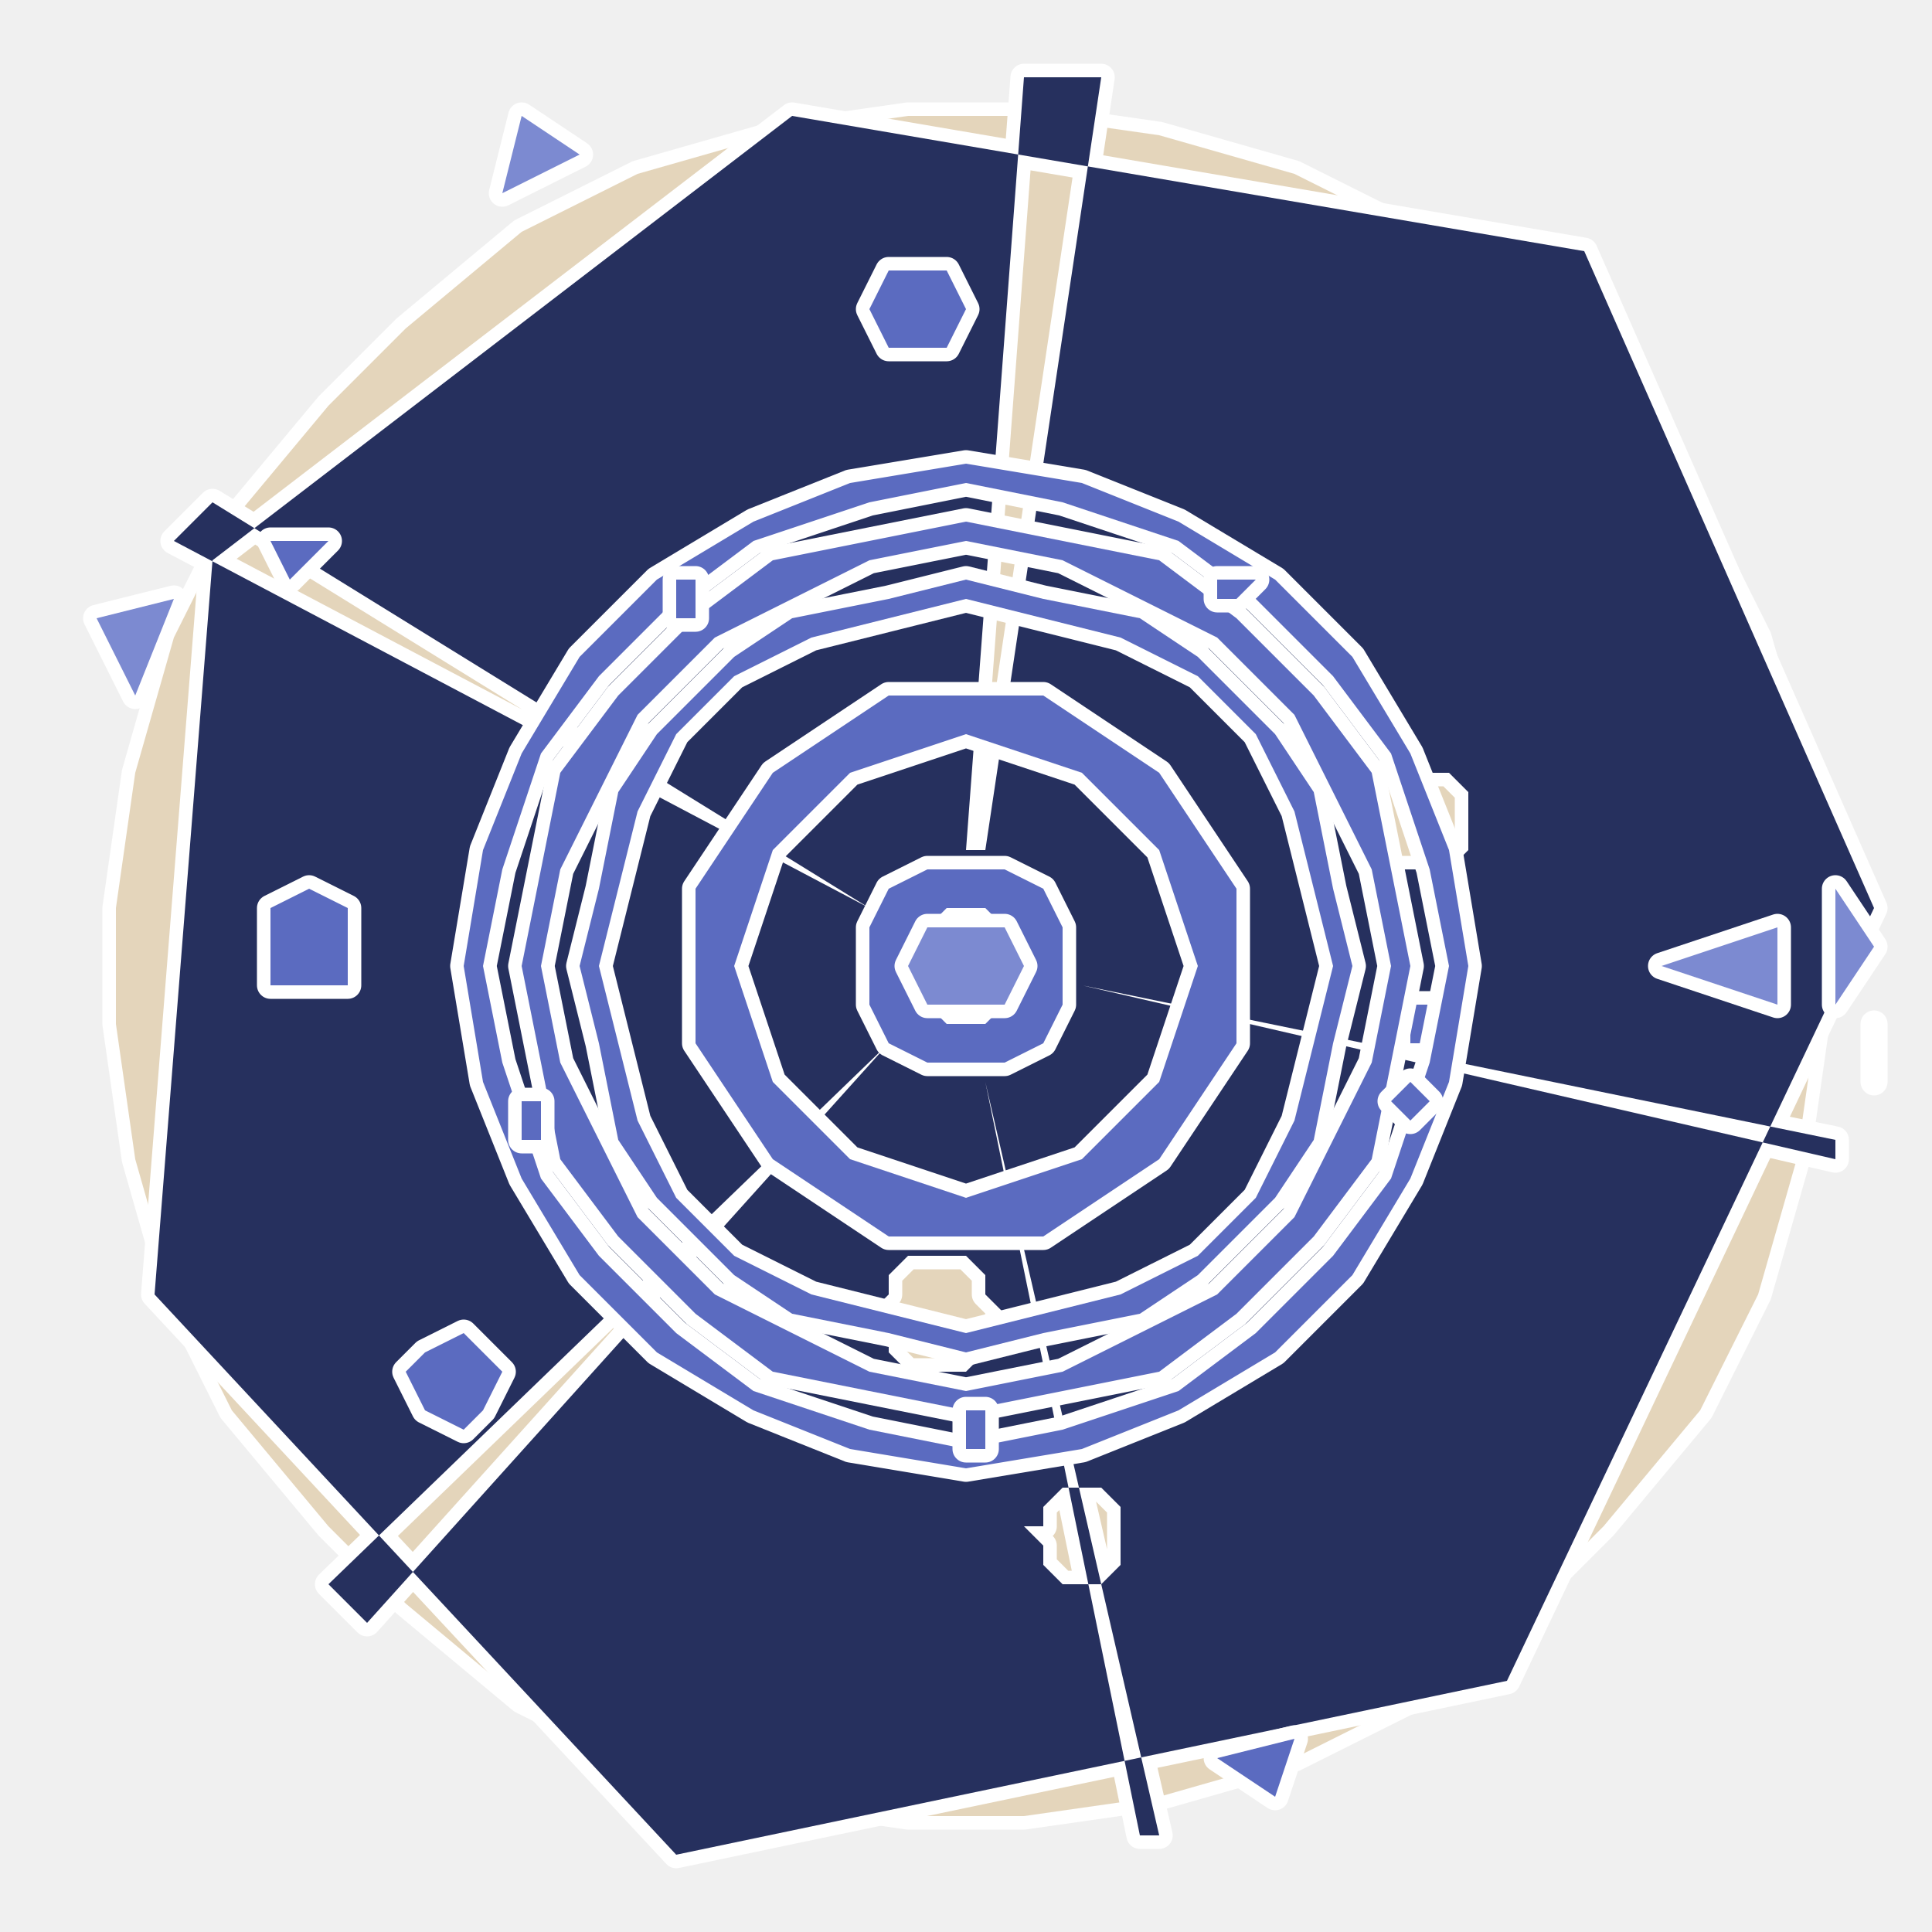
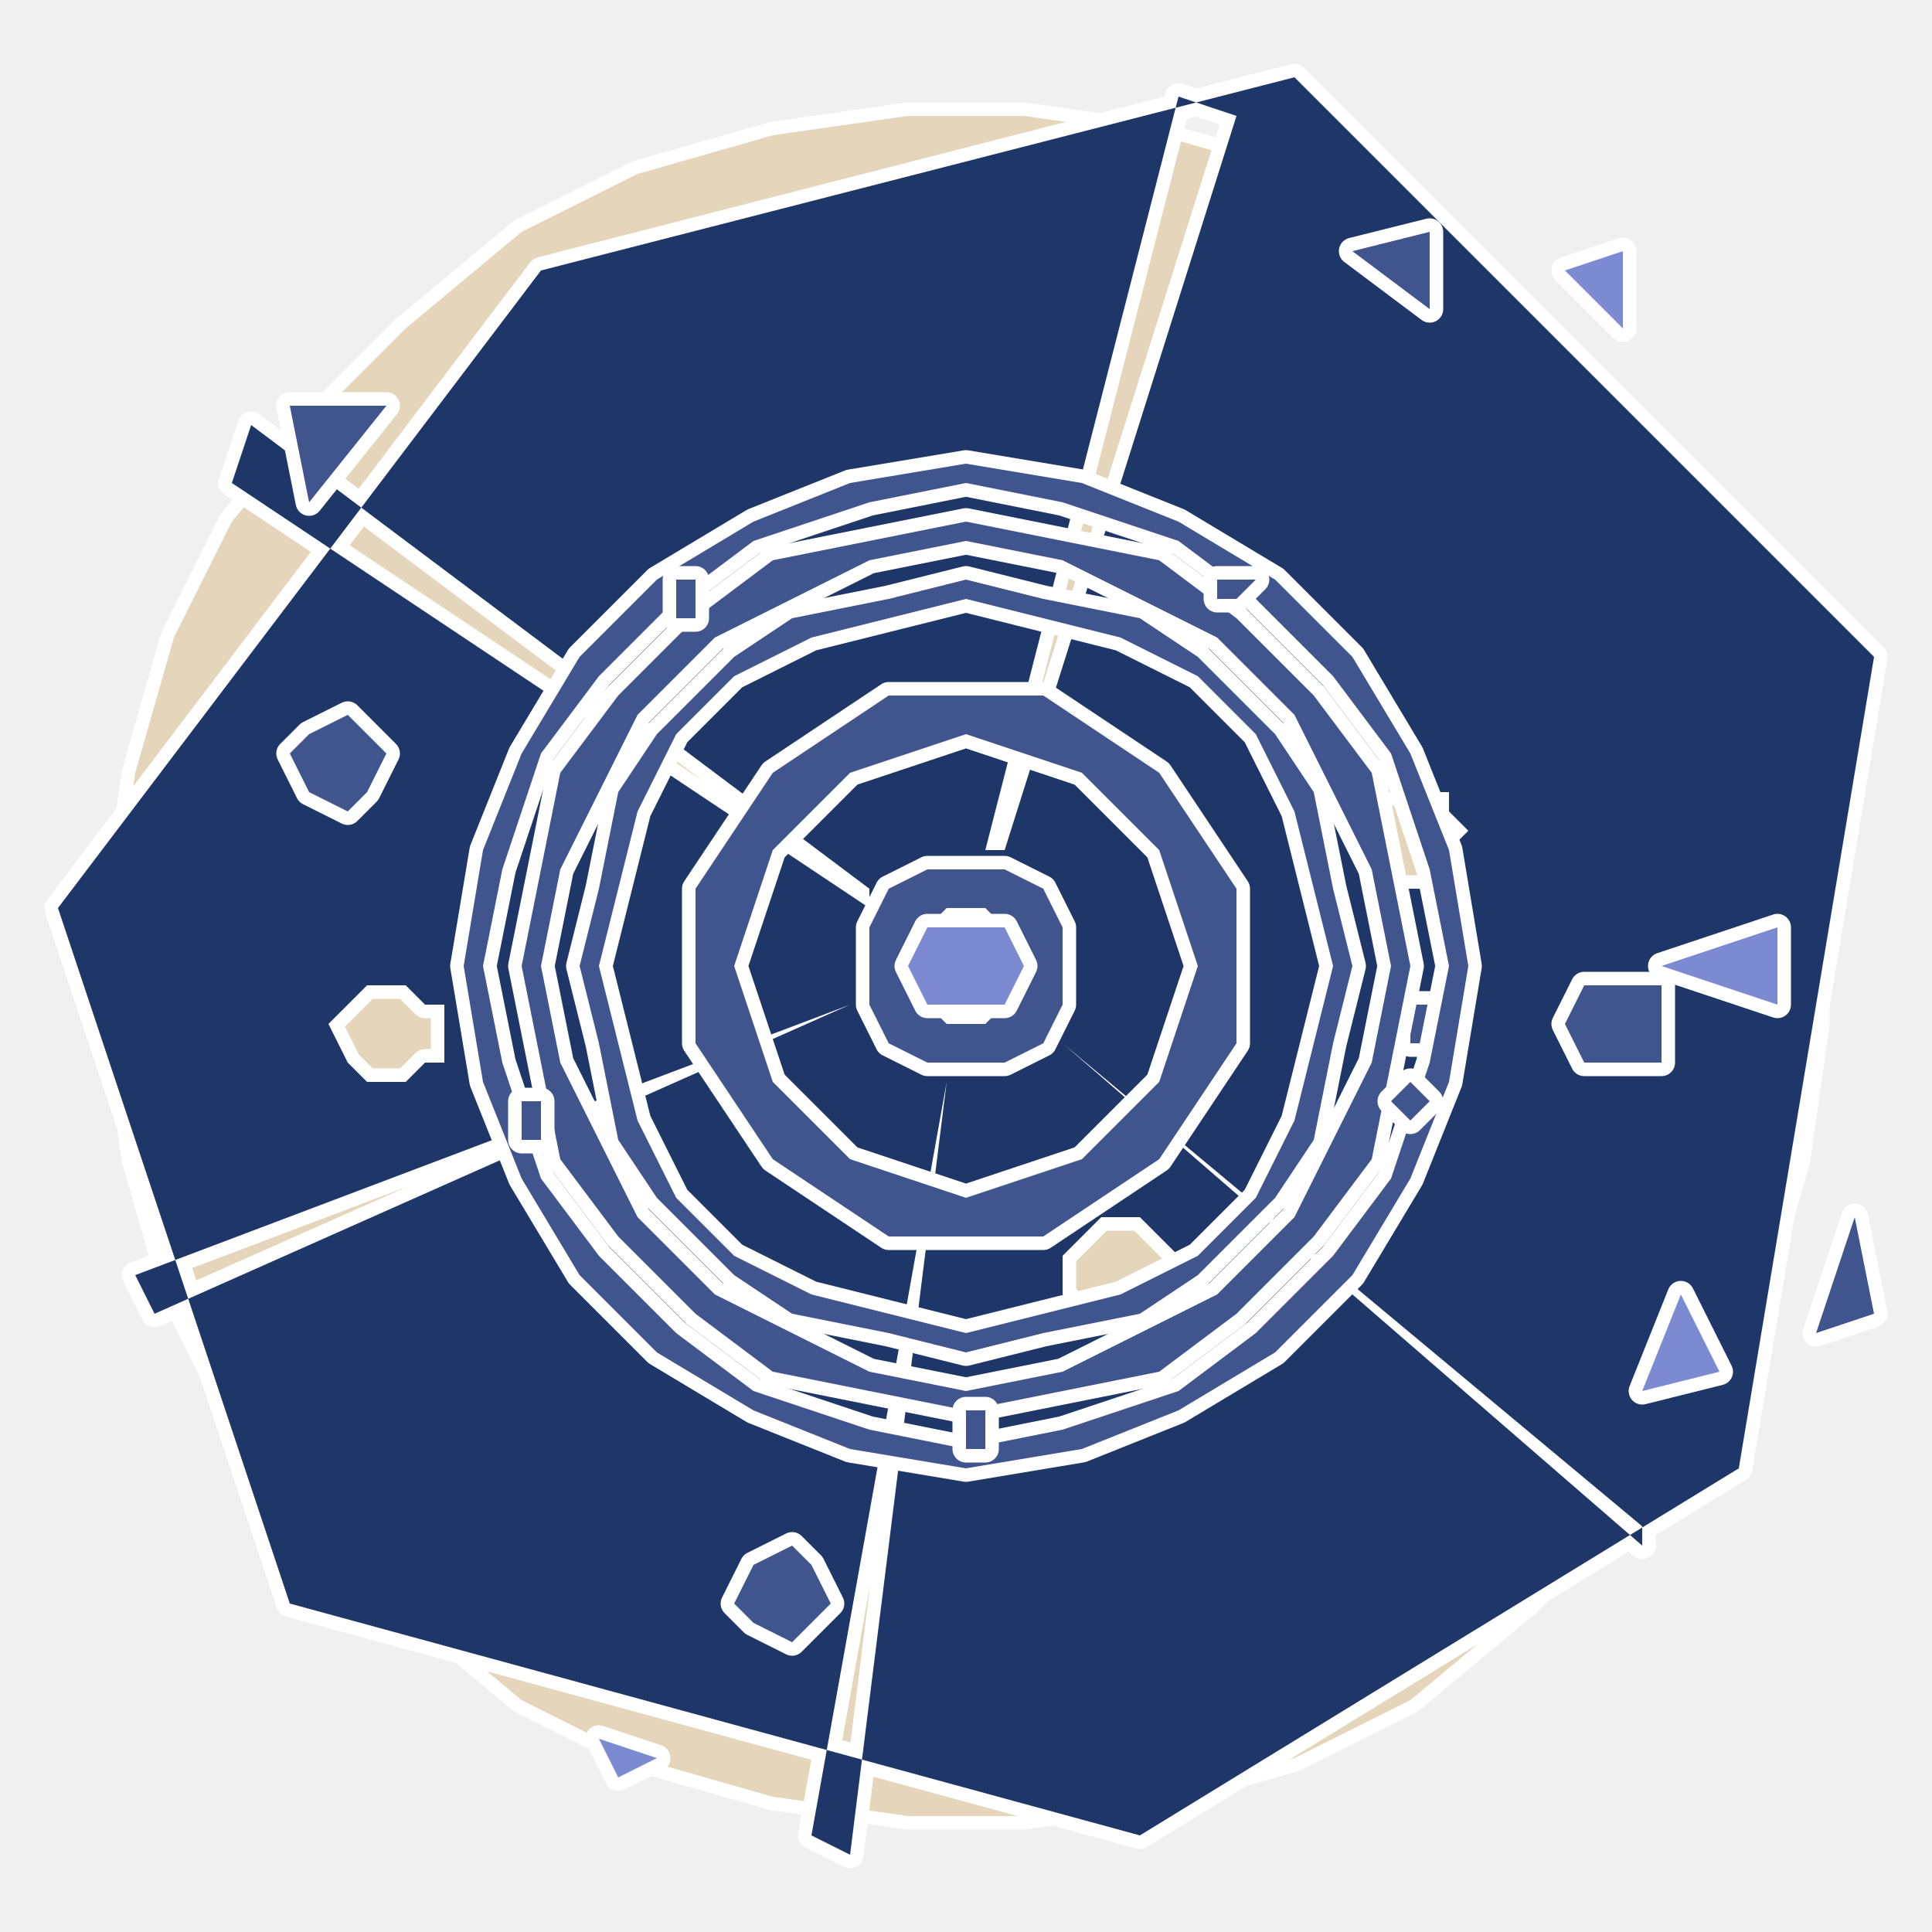
<svg xmlns="http://www.w3.org/2000/svg" viewBox="0 0 100 100" role="img" aria-label="@playform/hook-dsh-search-suggester - spike-star">
  <style>
		@media (prefers-reduced-motion: no-preference) {
			.hook-dsh-search-suggester-scene * { transform-box: view-box; transform-origin: 50% 50%; }
- 		.hook-dsh-search-suggester-counter { animation: hook-dsh-search-suggester-counter 21s linear -1s infinite; }
+ 		.hook-dsh-search-suggester-counter { animation: hook-dsh-search-suggester-counter 26s linear -2s infinite; }
		@keyframes hook-dsh-search-suggester-counter { to { transform: rotate(-360deg); } }
- 		.hook-dsh-search-suggester-breathe { animation: hook-dsh-search-suggester-breathe 7s ease-in-out -1s infinite; }
+ 		.hook-dsh-search-suggester-breathe { animation: hook-dsh-search-suggester-breathe 5s ease-in-out -2s infinite; }
		@keyframes hook-dsh-search-suggester-breathe { 50% { transform: scale(1.06); opacity: 0.85; } }
- 		.hook-dsh-search-suggester-fire { animation: hook-dsh-search-suggester-fire 3.0s ease-in-out infinite; }
+ 		.hook-dsh-search-suggester-fire { animation: hook-dsh-search-suggester-fire 2.9s ease-in-out infinite; }
		@keyframes hook-dsh-search-suggester-fire { 0%, 100% { opacity: 0.35; } 50% { opacity: 1; } }
- 		.hook-dsh-search-suggester-twinkle { animation: hook-dsh-search-suggester-twinkle 12s ease-in-out -1s infinite; }
+ 		.hook-dsh-search-suggester-twinkle { animation: hook-dsh-search-suggester-twinkle 8s ease-in-out -2s infinite; }
		@keyframes hook-dsh-search-suggester-twinkle { 0%, 100% { transform: scale(0.94); opacity: 0.4; } 50% { transform: scale(1.06); opacity: 1; } }
		}
	</style>
  <defs>
    <path id="hook-dsh-search-suggester-0" d="M91,67 L88,73 L83,79 L79,83 L73,88 L67,91 L60,93 L53,94 L47,94 L40,93 L33,91 L27,88 L21,83 L17,79 L12,73 L9,67 L7,60 L6,53 L6,47 L7,40 L9,33 L12,27 L17,21 L21,17 L27,12 L33,9 L40,7 L47,6 L53,6 L60,7 L67,9 L73,12 L79,17 L83,21 L88,27 L91,33 L93,40 L94,47 L94,53 L93,60 Z" />
-     <path id="hook-dsh-search-suggester-1" d="M33,78 L32,80 L30,80 L29,80 L28,78 L29,76 L30,75 L32,76 Z" />
-     <path id="hook-dsh-search-suggester-2" d="M55,84 L54,86 L52,86 L51,86 L50,84 L51,82 L52,82 L54,82 Z" />
-     <path id="hook-dsh-search-suggester-3" d="M97,47 L78,87 L35,96 L8,67 L11,29 L41,6 L82,13 Z M56,51 L95,59 L95,60 L56,51 Z M52,68 L51,69 L51,70 L50,71 L48,71 L47,71 L46,70 L46,69 L45,68 L46,67 L46,66 L47,65 L48,65 L50,65 L51,66 L51,67 Z M51,56 L60,95 L59,95 L51,56 Z M46,54 L19,84 L17,82 L46,54 Z M76,43 L76,44 L75,45 L74,45 L73,45 L72,45 L71,45 L70,44 L70,43 L70,41 L71,40 L72,40 L73,40 L74,40 L75,40 L76,41 Z M45,47 L9,28 L11,26 L45,47 Z M50,44 L53,4 L57,4 L51,44 Z M58,79 L58,80 L58,81 L57,82 L56,82 L55,82 L54,81 L54,80 L53,79 L54,79 L54,78 L55,77 L56,77 L57,77 L58,78 L58,79 Z M54,50 L54,52 L53,53 L52,54 L50,54 L48,54 L47,53 L46,52 L46,50 L46,48 L47,47 L48,46 L50,46 L52,46 L53,47 L54,48 Z" />
-     <path id="hook-dsh-search-suggester-4" d="M50,16 L49,18 L48,18 L46,18 L45,16 L46,14 L48,14 L49,14 Z" />
-     <path id="hook-dsh-search-suggester-5" d="M26,71 L25,73 L24,74 L22,73 L21,71 L22,70 L24,69 L25,70 Z" />
-     <path id="hook-dsh-search-suggester-6" d="M18,49 L18,51 L16,51 L14,51 L14,49 L14,47 L16,46 L18,47 Z" />
+     <path id="hook-dsh-search-suggester-1" d="M70,21 L69,23 L68,23 L66,23 L65,21 L66,19 L68,18 L69,19 Z" />
+     <path id="hook-dsh-search-suggester-2" d="M41,82 L40,84 L38,84 L37,84 L36,82 L37,80 L38,80 L40,80 Z" />
+     <path id="hook-dsh-search-suggester-3" d="M90,76 L59,95 L15,83 L3,47 L28,14 L67,4 L97,34 Z M55,54 L85,79 L85,80 L55,54 Z M61,66 L61,67 L60,68 L59,69 L58,69 L57,69 L56,68 L55,67 L55,66 L55,65 L56,64 L57,63 L58,63 L59,63 L60,64 L61,65 Z M49,56 L44,96 L42,95 L49,56 Z M44,52 L8,68 L7,66 L44,52 Z M76,43 L75,44 L75,45 L74,46 L73,46 L72,46 L71,45 L71,44 L70,43 L71,42 L71,41 L72,41 L73,41 L74,41 L75,41 L75,42 Z M45,47 L12,25 L13,22 L45,46 Z M51,44 L61,5 L64,6 L52,44 Z M23,53 L23,55 L22,55 L21,56 L20,56 L19,56 L18,55 L18,55 L17,53 L18,52 L18,52 L19,51 L20,51 L21,51 L22,52 L23,52 Z M54,50 L54,52 L53,53 L52,54 L50,54 L48,54 L47,53 L46,52 L46,50 L46,48 L47,47 L48,46 L50,46 L52,46 L53,47 L54,48 Z" />
+     <path id="hook-dsh-search-suggester-4" d="M43,83 L42,84 L41,85 L39,84 L38,83 L39,81 L41,80 L42,81 Z" />
+     <path id="hook-dsh-search-suggester-5" d="M86,53 L86,55 L84,55 L82,55 L81,53 L82,51 L84,51 L86,51 Z" />
+     <path id="hook-dsh-search-suggester-6" d="M20,39 L19,41 L18,42 L16,41 L15,39 L16,38 L18,37 L19,38 Z" />
    <path id="hook-dsh-search-suggester-7" d="M64,50 L64,54 L62,57 L60,60 L57,62 L54,64 L50,64 L46,64 L43,62 L40,60 L38,57 L36,54 L36,50 L36,46 L38,43 L40,40 L43,38 L46,36 L50,36 L54,36 L57,38 L60,40 L62,43 L64,46 Z M62,50 L61,53 L60,56 L58,58 L56,60 L53,61 L50,62 L47,61 L44,60 L42,58 L40,56 L39,53 L38,50 L39,47 L40,44 L42,42 L44,40 L47,39 L50,38 L53,39 L56,40 L58,42 L60,44 L61,47 Z" />
    <path id="hook-dsh-search-suggester-8" d="M55,50 L55,52 L54,54 L52,55 L50,55 L48,55 L46,54 L45,52 L45,50 L45,48 L46,46 L48,45 L50,45 L52,45 L54,46 L55,48 Z M53,50 L53,51 L52,52 L51,53 L50,53 L49,53 L48,52 L47,51 L47,50 L47,49 L48,48 L49,47 L50,47 L51,47 L52,48 L53,49 Z" />
    <path id="hook-dsh-search-suggester-9" d="M75,53 L74,54 L73,54 L73,53 L73,52 L74,52 Z" />
    <path id="hook-dsh-search-suggester-10" d="M92,48 L86,50 L92,52 Z" />
    <path id="hook-dsh-search-suggester-11" d="M70,50 L69,54 L68,59 L66,62 L62,66 L59,68 L54,69 L50,70 L46,69 L41,68 L38,66 L34,62 L32,59 L31,54 L30,50 L31,46 L32,41 L34,38 L38,34 L41,32 L46,31 L50,30 L54,31 L59,32 L62,34 L66,38 L68,41 L69,46 Z M69,50 L68,54 L67,58 L65,62 L62,65 L58,67 L54,68 L50,69 L46,68 L42,67 L38,65 L35,62 L33,58 L32,54 L31,50 L32,46 L33,42 L35,38 L38,35 L42,33 L46,32 L50,31 L54,32 L58,33 L62,35 L65,38 L67,42 L68,46 Z" />
    <path id="hook-dsh-search-suggester-12" d="M73,50 L72,55 L71,60 L68,64 L64,68 L60,71 L55,72 L50,73 L45,72 L40,71 L36,68 L32,64 L29,60 L28,55 L27,50 L28,45 L29,40 L32,36 L36,32 L40,29 L45,28 L50,27 L55,28 L60,29 L64,32 L68,36 L71,40 L72,45 Z M72,50 L71,55 L69,59 L67,63 L63,67 L59,69 L55,71 L50,72 L45,71 L41,69 L37,67 L33,63 L31,59 L29,55 L28,50 L29,45 L31,41 L33,37 L37,33 L41,31 L45,29 L50,28 L55,29 L59,31 L63,33 L67,37 L69,41 L71,45 Z" />
    <path id="hook-dsh-search-suggester-13" d="M76,50 L75,56 L73,61 L70,66 L66,70 L61,73 L56,75 L50,76 L44,75 L39,73 L34,70 L30,66 L27,61 L25,56 L24,50 L25,44 L27,39 L30,34 L34,30 L39,27 L44,25 L50,24 L56,25 L61,27 L66,30 L70,34 L73,39 L75,44 Z M75,50 L74,55 L72,61 L69,65 L65,69 L61,72 L55,74 L50,75 L45,74 L39,72 L35,69 L31,65 L28,61 L26,55 L25,50 L26,45 L28,39 L31,35 L35,31 L39,28 L45,26 L50,25 L55,26 L61,28 L65,31 L69,35 L72,39 L74,45 Z" />
-     <path id="hook-dsh-search-suggester-14" d="M97,53 L97,55 L97,56 Z" />
+     <path id="hook-dsh-search-suggester-14" d="M96,63 L97,68 L94,69 Z" />
    <path id="hook-dsh-search-suggester-15" d="M74,57 L73,58 L73,58 L72,57 L73,56 L73,56 Z" />
-     <path id="hook-dsh-search-suggester-16" d="M26,10 L27,6 L30,8 Z" />
+     <path id="hook-dsh-search-suggester-16" d="M81,14 L84,13 L84,17 Z" />
    <path id="hook-dsh-search-suggester-17" d="M51,74 L51,75 L50,75 L50,74 L50,73 L51,73 Z" />
-     <path id="hook-dsh-search-suggester-18" d="M67,90 L66,93 L63,91 Z" />
+     <path id="hook-dsh-search-suggester-18" d="M70,13 L74,12 L74,16 Z" />
    <path id="hook-dsh-search-suggester-19" d="M28,58 L28,59 L27,59 L27,58 L27,57 L28,57 Z" />
-     <path id="hook-dsh-search-suggester-20" d="M95,46 L97,49 L95,52 Z" />
+     <path id="hook-dsh-search-suggester-20" d="M34,91 L32,92 L31,90 Z" />
    <path id="hook-dsh-search-suggester-21" d="M36,31 L36,32 L35,32 L35,31 L35,30 L36,30 Z" />
-     <path id="hook-dsh-search-suggester-22" d="M15,30 L14,28 L17,28 Z" />
+     <path id="hook-dsh-search-suggester-22" d="M16,26 L15,21 L20,21 Z" />
    <path id="hook-dsh-search-suggester-23" d="M65,30 L64,31 L63,31 L63,30 L63,30 L64,30 Z" />
-     <path id="hook-dsh-search-suggester-24" d="M7,36 L5,32 L9,31 Z" />
+     <path id="hook-dsh-search-suggester-24" d="M87,67 L89,71 L85,72 Z" />
    <path id="hook-dsh-search-suggester-25" d="M53,50 L52,52 L51,52 L49,52 L48,52 L47,50 L48,48 L49,48 L51,48 L52,48 Z" />
  </defs>
  <g class="hook-dsh-search-suggester-scene">
    <g fill="#E4D5BB" fill-opacity="1" fill-rule="evenodd" stroke="#ffffff" stroke-width="1.4" stroke-linejoin="round" paint-order="stroke fill">
      <use class="hook-dsh-search-suggester-breathe" href="#hook-dsh-search-suggester-0" />
    </g>
-     <g fill="#5B6BC0" fill-opacity="1" fill-rule="evenodd" stroke="#ffffff" stroke-width="1.4" stroke-linejoin="round" paint-order="stroke fill">
-       <use class="hook-dsh-search-suggester-fire" style="animation-delay:-1.00s" href="#hook-dsh-search-suggester-1" />
-       <use class="hook-dsh-search-suggester-fire" style="animation-delay:-1.18s" href="#hook-dsh-search-suggester-2" />
+     <g fill="#40548D" fill-opacity="1" fill-rule="evenodd" stroke="#ffffff" stroke-width="1.4" stroke-linejoin="round" paint-order="stroke fill">
+       <use class="hook-dsh-search-suggester-fire" style="animation-delay:-2.00s" href="#hook-dsh-search-suggester-1" />
+       <use class="hook-dsh-search-suggester-fire" style="animation-delay:-2.18s" href="#hook-dsh-search-suggester-2" />
    </g>
-     <g fill="#26305E" fill-opacity="1" fill-rule="evenodd" stroke="#ffffff" stroke-width="1.4" stroke-linejoin="round" paint-order="stroke fill">
+     <g fill="#1E3768" fill-opacity="1" fill-rule="evenodd" stroke="#ffffff" stroke-width="1.4" stroke-linejoin="round" paint-order="stroke fill">
      <use href="#hook-dsh-search-suggester-3" />
    </g>
-     <g fill="#5B6BC0" fill-opacity="1" fill-rule="evenodd" stroke="#ffffff" stroke-width="1.4" stroke-linejoin="round" paint-order="stroke fill">
-       <use class="hook-dsh-search-suggester-fire" style="animation-delay:-1.36s" href="#hook-dsh-search-suggester-4" />
-       <use class="hook-dsh-search-suggester-fire" style="animation-delay:-1.54s" href="#hook-dsh-search-suggester-5" />
-       <use class="hook-dsh-search-suggester-fire" style="animation-delay:-1.72s" href="#hook-dsh-search-suggester-6" />
+     <g fill="#40548D" fill-opacity="1" fill-rule="evenodd" stroke="#ffffff" stroke-width="1.4" stroke-linejoin="round" paint-order="stroke fill">
+       <use class="hook-dsh-search-suggester-fire" style="animation-delay:-2.36s" href="#hook-dsh-search-suggester-4" />
+       <use class="hook-dsh-search-suggester-fire" style="animation-delay:-2.54s" href="#hook-dsh-search-suggester-5" />
+       <use class="hook-dsh-search-suggester-fire" style="animation-delay:-2.72s" href="#hook-dsh-search-suggester-6" />
      <use class="hook-dsh-search-suggester-breathe" href="#hook-dsh-search-suggester-7" />
      <use class="hook-dsh-search-suggester-breathe" href="#hook-dsh-search-suggester-8" />
      <use class="hook-dsh-search-suggester-counter" href="#hook-dsh-search-suggester-9" />
    </g>
    <g fill="#7C8AD1" fill-opacity="1" fill-rule="evenodd" stroke="#ffffff" stroke-width="1.4" stroke-linejoin="round" paint-order="stroke fill">
-       <use class="hook-dsh-search-suggester-fire" style="animation-delay:-1.90s" href="#hook-dsh-search-suggester-10" />
+       <use class="hook-dsh-search-suggester-fire" style="animation-delay:-2.90s" href="#hook-dsh-search-suggester-10" />
    </g>
-     <g fill="#5B6BC0" fill-opacity="1" fill-rule="evenodd" stroke="#ffffff" stroke-width="1.4" stroke-linejoin="round" paint-order="stroke fill">
+     <g fill="#40548D" fill-opacity="1" fill-rule="evenodd" stroke="#ffffff" stroke-width="1.4" stroke-linejoin="round" paint-order="stroke fill">
      <use class="hook-dsh-search-suggester-breathe" href="#hook-dsh-search-suggester-11" />
      <use class="hook-dsh-search-suggester-breathe" href="#hook-dsh-search-suggester-12" />
      <use class="hook-dsh-search-suggester-breathe" href="#hook-dsh-search-suggester-13" />
      <use class="hook-dsh-search-suggester-twinkle" href="#hook-dsh-search-suggester-14" />
      <use class="hook-dsh-search-suggester-counter" href="#hook-dsh-search-suggester-15" />
    </g>
    <g fill="#7C8AD1" fill-opacity="1" fill-rule="evenodd" stroke="#ffffff" stroke-width="1.4" stroke-linejoin="round" paint-order="stroke fill">
      <use class="hook-dsh-search-suggester-twinkle" href="#hook-dsh-search-suggester-16" />
    </g>
-     <g fill="#5B6BC0" fill-opacity="1" fill-rule="evenodd" stroke="#ffffff" stroke-width="1.4" stroke-linejoin="round" paint-order="stroke fill">
+     <g fill="#40548D" fill-opacity="1" fill-rule="evenodd" stroke="#ffffff" stroke-width="1.4" stroke-linejoin="round" paint-order="stroke fill">
      <use class="hook-dsh-search-suggester-counter" href="#hook-dsh-search-suggester-17" />
      <use class="hook-dsh-search-suggester-twinkle" href="#hook-dsh-search-suggester-18" />
      <use class="hook-dsh-search-suggester-counter" href="#hook-dsh-search-suggester-19" />
    </g>
    <g fill="#7C8AD1" fill-opacity="1" fill-rule="evenodd" stroke="#ffffff" stroke-width="1.4" stroke-linejoin="round" paint-order="stroke fill">
      <use class="hook-dsh-search-suggester-twinkle" href="#hook-dsh-search-suggester-20" />
    </g>
-     <g fill="#5B6BC0" fill-opacity="1" fill-rule="evenodd" stroke="#ffffff" stroke-width="1.4" stroke-linejoin="round" paint-order="stroke fill">
+     <g fill="#40548D" fill-opacity="1" fill-rule="evenodd" stroke="#ffffff" stroke-width="1.4" stroke-linejoin="round" paint-order="stroke fill">
      <use class="hook-dsh-search-suggester-counter" href="#hook-dsh-search-suggester-21" />
      <use class="hook-dsh-search-suggester-twinkle" href="#hook-dsh-search-suggester-22" />
      <use class="hook-dsh-search-suggester-counter" href="#hook-dsh-search-suggester-23" />
    </g>
    <g fill="#7C8AD1" fill-opacity="1" fill-rule="evenodd" stroke="#ffffff" stroke-width="1.4" stroke-linejoin="round" paint-order="stroke fill">
      <use class="hook-dsh-search-suggester-twinkle" href="#hook-dsh-search-suggester-24" />
      <use class="hook-dsh-search-suggester-breathe" href="#hook-dsh-search-suggester-25" />
    </g>
  </g>
</svg>
